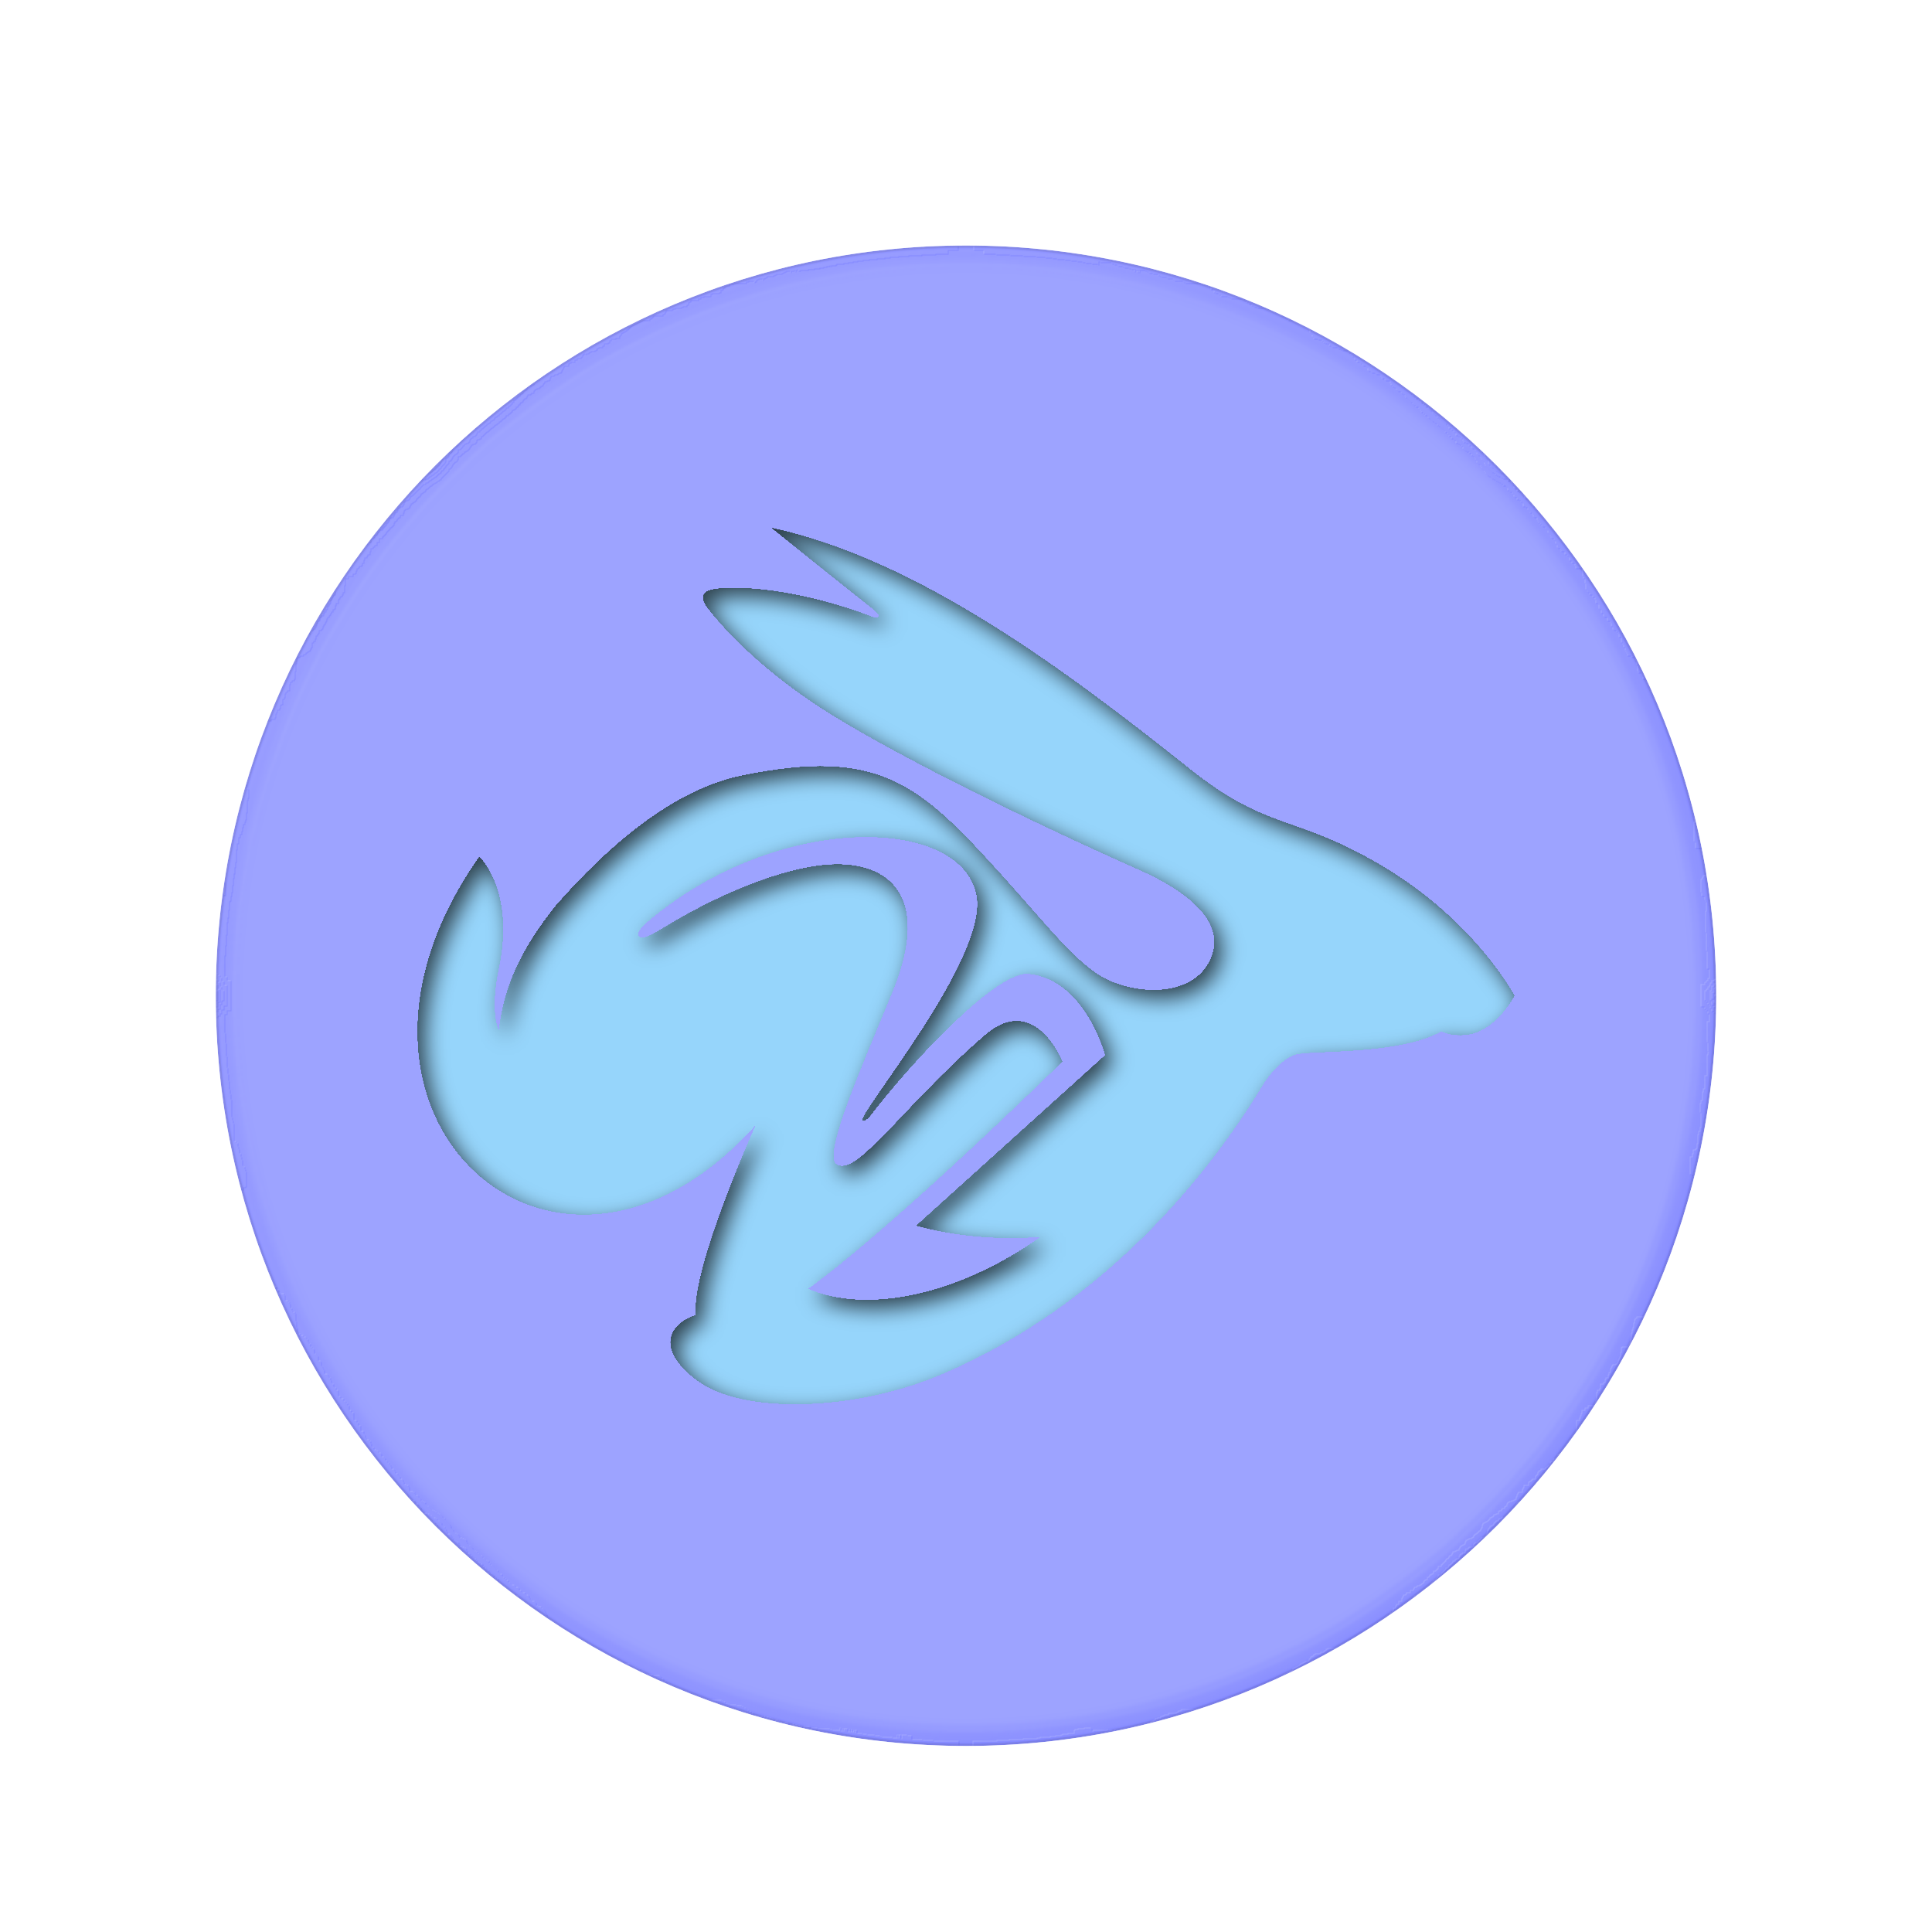
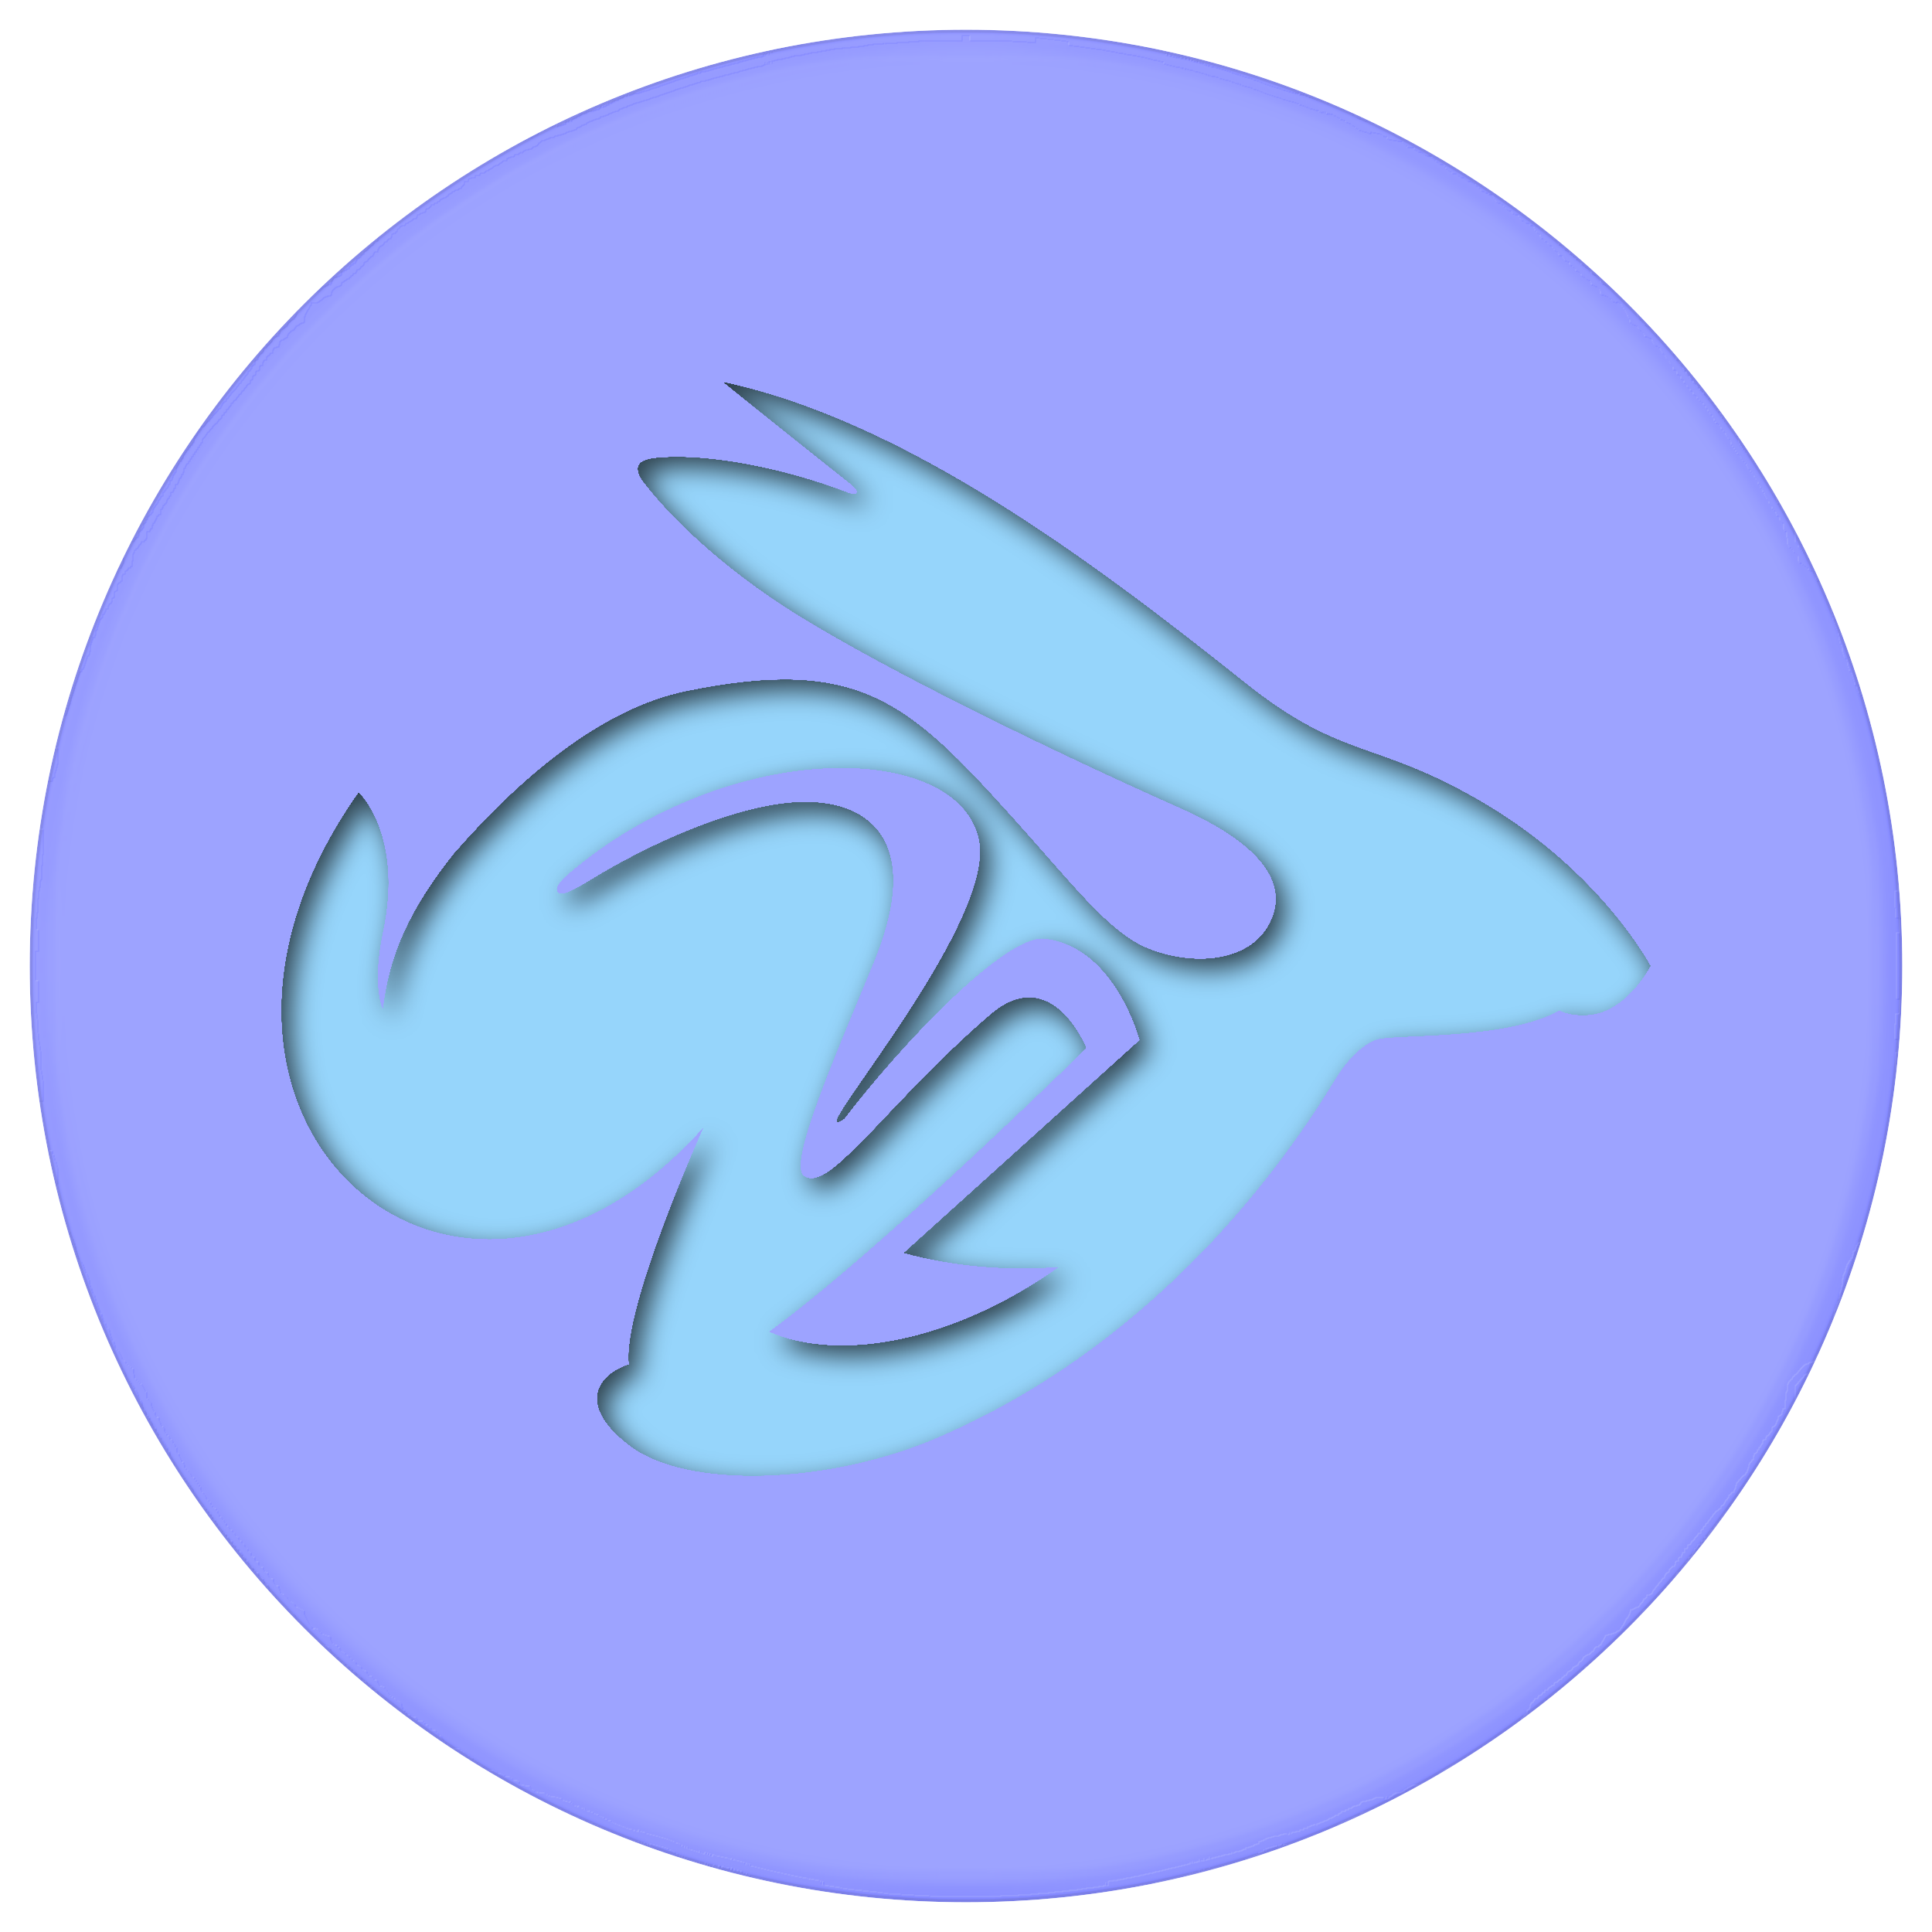
<svg xmlns="http://www.w3.org/2000/svg" width="1024" height="1024" viewBox="0 0 270.933 270.933" version="1.1" id="svg8">
  <defs id="defs2">
    <filter style="color-interpolation-filters:sRGB;" id="filter570">
      <feColorMatrix type="hueRotate" values="180" result="color1" id="feColorMatrix566" />
      <feColorMatrix values="-1 0 0 0 1 0 -1 0 0 1 0 0 -1 0 1 -0.21 -0.72 -0.07 2 0 " result="fbSourceGraphic" id="feColorMatrix568" />
      <feColorMatrix result="fbSourceGraphicAlpha" in="fbSourceGraphic" values="0 0 0 -1 0 0 0 0 -1 0 0 0 0 -1 0 0 0 0 1 0" id="feColorMatrix572" />
      <feColorMatrix id="feColorMatrix574" type="hueRotate" values="180" result="color1" in="fbSourceGraphic" />
      <feColorMatrix id="feColorMatrix576" values="-1 0 0 0 1 0 -1 0 0 1 0 0 -1 0 1 -0.21 -0.72 -0.07 2 0 " result="fbSourceGraphic" />
      <feColorMatrix result="fbSourceGraphicAlpha" in="fbSourceGraphic" values="0 0 0 -1 0 0 0 0 -1 0 0 0 0 -1 0 0 0 0 1 0" id="feColorMatrix578" />
      <feColorMatrix id="feColorMatrix580" type="hueRotate" values="180" result="color1" in="fbSourceGraphic" />
      <feColorMatrix id="feColorMatrix582" values="-1 0 0 0 1 0 -1 0 0 1 0 0 -1 0 1 -0.21 -0.72 -0.07 2 0 " result="fbSourceGraphic" />
      <feColorMatrix result="fbSourceGraphicAlpha" in="fbSourceGraphic" values="0 0 0 -1 0 0 0 0 -1 0 0 0 0 -1 0 0 0 0 1 0" id="feColorMatrix12032" />
      <feFlood id="feFlood12034" flood-opacity="0.698" flood-color="rgb(0,0,0)" result="flood" in="fbSourceGraphic" />
      <feComposite in2="fbSourceGraphic" id="feComposite12036" in="flood" operator="out" result="composite1" />
      <feGaussianBlur id="feGaussianBlur12038" in="composite1" stdDeviation="1.267" result="blur" />
      <feOffset id="feOffset12040" dx="0.9" dy="1" result="offset" />
      <feComposite in2="fbSourceGraphic" id="feComposite12042" in="offset" operator="atop" result="composite2" />
    </filter>
    <filter style="color-interpolation-filters:sRGB;" id="filter10278">
      <feGaussianBlur in="SourceGraphic" stdDeviation="1.812" result="blur1" id="feGaussianBlur10256" />
      <feColorMatrix in="blur1" values="1 0 0 0 0 0 1 0 0 0 0 0 1 0 0 0 0 0 1 0 " result="colormatrix1" id="feColorMatrix10258" />
      <feColorMatrix in="colormatrix1" type="luminanceToAlpha" result="colormatrix2" id="feColorMatrix10260" />
      <feComposite in2="blur1" operator="arithmetic" k2="1" k3="0" result="composite1" id="feComposite10262" />
      <feGaussianBlur in="composite1" stdDeviation="2.992" result="blur2" id="feGaussianBlur10264" />
      <feSpecularLighting lighting-color="rgb(255,255,255)" surfaceScale="10.062" specularConstant="0.724" specularExponent="17" result="lighting" id="feSpecularLighting10268">
        <feDistantLight azimuth="225" elevation="45" id="feDistantLight10266" />
      </feSpecularLighting>
      <feFlood flood-color="rgb(197,41,41)" flood-opacity="1" result="flood" id="feFlood10270" />
      <feComposite in="lighting" in2="blur1" operator="arithmetic" k3="1" k2="1" result="composite2" id="feComposite10272" />
      <feBlend in2="SourceGraphic" mode="normal" result="blend" id="feBlend10274" />
      <feComposite in="blend" in2="SourceGraphic" operator="in" k2="1" result="fbSourceGraphic" id="feComposite10276" />
      <feColorMatrix result="fbSourceGraphicAlpha" in="fbSourceGraphic" values="0 0 0 -1 0 0 0 0 -1 0 0 0 0 -1 0 0 0 0 1 0" id="feColorMatrix14324" />
      <feGaussianBlur id="feGaussianBlur14326" in="fbSourceGraphic" stdDeviation="0.277" result="blur1" />
      <feColorMatrix id="feColorMatrix14328" in="blur1" values="1 0 0 0 0 0 1 0 0 0 0 0 1 0 0 0 0 0 1 0 " result="colormatrix1" />
      <feColorMatrix id="feColorMatrix14330" in="colormatrix1" type="luminanceToAlpha" result="colormatrix2" />
      <feComposite in2="blur1" id="feComposite14332" operator="arithmetic" k2="1" k3="-49.867" result="composite1" />
      <feGaussianBlur id="feGaussianBlur14334" in="composite1" stdDeviation="1.277" result="blur2" />
      <feSpecularLighting id="feSpecularLighting14336" lighting-color="rgb(255,255,255)" surfaceScale="10.062" specularConstant="0.724" specularExponent="17" result="lighting">
        <feDistantLight id="feDistantLight14338" azimuth="225" elevation="45" />
      </feSpecularLighting>
      <feFlood id="feFlood14340" flood-color="rgb(197,41,41)" flood-opacity="1" result="flood" />
      <feComposite in2="blur1" id="feComposite14342" in="lighting" operator="arithmetic" k3="1" k2="1" result="composite2" />
      <feBlend in2="fbSourceGraphic" id="feBlend14344" mode="normal" result="blend" />
      <feComposite in2="fbSourceGraphic" id="feComposite14346" in="blend" operator="in" k2="1" result="composite3" />
    </filter>
  </defs>
-   <g id="layer1">
-     <circle style="fill:#3d43dd;stroke-width:0.265;fill-opacity:1;filter:url(#filter10278)" id="path584" cx="135.467" cy="139.635" r="105.208" />
-   </g>
+   <g id="layer1" />
  <g id="layer2">
-     <g id="g525" transform="matrix(1.164527,0,0,1.164527,58.5529,74.02142)" style="filter:url(#filter570);stroke-width:1;stroke-miterlimit:4;stroke-dasharray:none;fill:#003f65;fill-opacity:1">
-       <path d="M 116.178,40.725 C 105.602,34.44 102.521,36.625 93.025,29.054 78.2,17.237 60.247,3.794 42.62,0 c 0,0 4.307,3.492 12.283,9.822 0.559,0.465 0.705,0.684 0.595,0.867 C 55.329,10.976 54.57,10.643 54.57,10.643 48.407,8.298 41.447,6.968 36.731,7.273 35.17,7.373 34.67,7.625 34.448,8.07 c -0.104,0.209 -0.119,0.772 0.405,1.469 2.061,2.725 7.024,8.064 15.281,13.132 8.486,5.206 23.472,12.592 36.726,18.489 5.932,2.638 10.207,6.164 8.846,10.232 -1.52,4.533 -7.387,5.15 -12.074,3.275 C 79.824,53.144 76.265,48.37 70.484,41.966 60.468,30.868 55.715,26.441 39.094,29.825 30.762,31.522 22.9,38.341 16.612,45.538 12.416,50.83 10.399,55.232 9.791,60.54 c 0,0 -1.146,-2.105 -0.008,-7.49 1.989,-9.407 -2.341,-13.447 -2.341,-13.447 -21.925,31.092 9.261,59.202 33.301,32.281 0,0 -7.865,17.467 -7.21,22.906 -3.355,1.1 -4.845,4.186 0.176,7.91 5.486,4.068 18.961,3.716 29.59,-0.852 19.845,-8.529 32.213,-24.423 38.344,-34.516 1.432,-2.36 2.947,-3.508 3.996,-3.883 1.591,-0.574 12.537,0.086 17.662,-2.824 0.713,0.347 1.621,0.533 2.817,0.442 3.714,-0.282 5.976,-4.727 5.976,-4.727 0,0 -4.687,-8.941 -15.916,-15.615 z M 75.036,85.377 c -10.166,7.24 -21.192,9.26 -28.008,6.262 10.782,-7.818 30.624,-27.373 30.624,-27.373 0,0 -3.302,-8.318 -9.257,-3.225 -5.76,4.925 -11.081,11.078 -13.184,13.043 -1.301,1.213 -3.508,3.506 -4.812,2.52 -1.587,-1.199 3.137,-11.825 6.749,-20.631 4.928,-12.01 -0.742,-15.762 -7.379,-15.429 -5.947,0.299 -14.071,3.903 -19.891,7.462 -1.648,1.009 -2.773,1.629 -3.189,1.244 -0.364,-0.339 0.021,-0.977 1.102,-1.89 15.471,-13.108 37.549,-12.767 39.523,-3.175 1.571,7.65 -14.771,26.914 -13.697,27.223 0.104,0.029 0.338,-0.088 0.68,-0.322 5.364,-7.021 15.521,-17.801 19.331,-17.384 6.827,0.746 9.183,9.794 9.183,9.794 L 60.05,84.034 c 4.701,1.277 9.842,1.738 14.986,1.343 z" id="path523" style="stroke-width:1;stroke-miterlimit:4;stroke-dasharray:none;fill:#003f65;fill-opacity:1" />
+     <g id="g178" transform="matrix(1.247994,0,0,1.247994,-33.59498,-38.79757)">
+       <circle style="fill:#3d43dd;fill-opacity:1;stroke-width:0.265;filter:url(#filter10278)" id="path584" cx="135.467" cy="139.635" r="105.208" />
+       <g id="g525" transform="matrix(1.164527,0,0,1.164527,58.5529,74.02142)" style="fill:#003f65;fill-opacity:1;stroke-width:1;stroke-miterlimit:4;stroke-dasharray:none;filter:url(#filter570)">
+         <path d="M 116.178,40.725 C 105.602,34.44 102.521,36.625 93.025,29.054 78.2,17.237 60.247,3.794 42.62,0 c 0,0 4.307,3.492 12.283,9.822 0.559,0.465 0.705,0.684 0.595,0.867 C 55.329,10.976 54.57,10.643 54.57,10.643 48.407,8.298 41.447,6.968 36.731,7.273 35.17,7.373 34.67,7.625 34.448,8.07 c -0.104,0.209 -0.119,0.772 0.405,1.469 2.061,2.725 7.024,8.064 15.281,13.132 8.486,5.206 23.472,12.592 36.726,18.489 5.932,2.638 10.207,6.164 8.846,10.232 -1.52,4.533 -7.387,5.15 -12.074,3.275 C 79.824,53.144 76.265,48.37 70.484,41.966 60.468,30.868 55.715,26.441 39.094,29.825 30.762,31.522 22.9,38.341 16.612,45.538 12.416,50.83 10.399,55.232 9.791,60.54 c 0,0 -1.146,-2.105 -0.008,-7.49 1.989,-9.407 -2.341,-13.447 -2.341,-13.447 -21.925,31.092 9.261,59.202 33.301,32.281 0,0 -7.865,17.467 -7.21,22.906 -3.355,1.1 -4.845,4.186 0.176,7.91 5.486,4.068 18.961,3.716 29.59,-0.852 19.845,-8.529 32.213,-24.423 38.344,-34.516 1.432,-2.36 2.947,-3.508 3.996,-3.883 1.591,-0.574 12.537,0.086 17.662,-2.824 0.713,0.347 1.621,0.533 2.817,0.442 3.714,-0.282 5.976,-4.727 5.976,-4.727 0,0 -4.687,-8.941 -15.916,-15.615 z M 75.036,85.377 c -10.166,7.24 -21.192,9.26 -28.008,6.262 10.782,-7.818 30.624,-27.373 30.624,-27.373 0,0 -3.302,-8.318 -9.257,-3.225 -5.76,4.925 -11.081,11.078 -13.184,13.043 -1.301,1.213 -3.508,3.506 -4.812,2.52 -1.587,-1.199 3.137,-11.825 6.749,-20.631 4.928,-12.01 -0.742,-15.762 -7.379,-15.429 -5.947,0.299 -14.071,3.903 -19.891,7.462 -1.648,1.009 -2.773,1.629 -3.189,1.244 -0.364,-0.339 0.021,-0.977 1.102,-1.89 15.471,-13.108 37.549,-12.767 39.523,-3.175 1.571,7.65 -14.771,26.914 -13.697,27.223 0.104,0.029 0.338,-0.088 0.68,-0.322 5.364,-7.021 15.521,-17.801 19.331,-17.384 6.827,0.746 9.183,9.794 9.183,9.794 L 60.05,84.034 c 4.701,1.277 9.842,1.738 14.986,1.343 z" id="path523" style="fill:#003f65;fill-opacity:1;stroke-width:1;stroke-miterlimit:4;stroke-dasharray:none" />
+       </g>
    </g>
  </g>
</svg>
